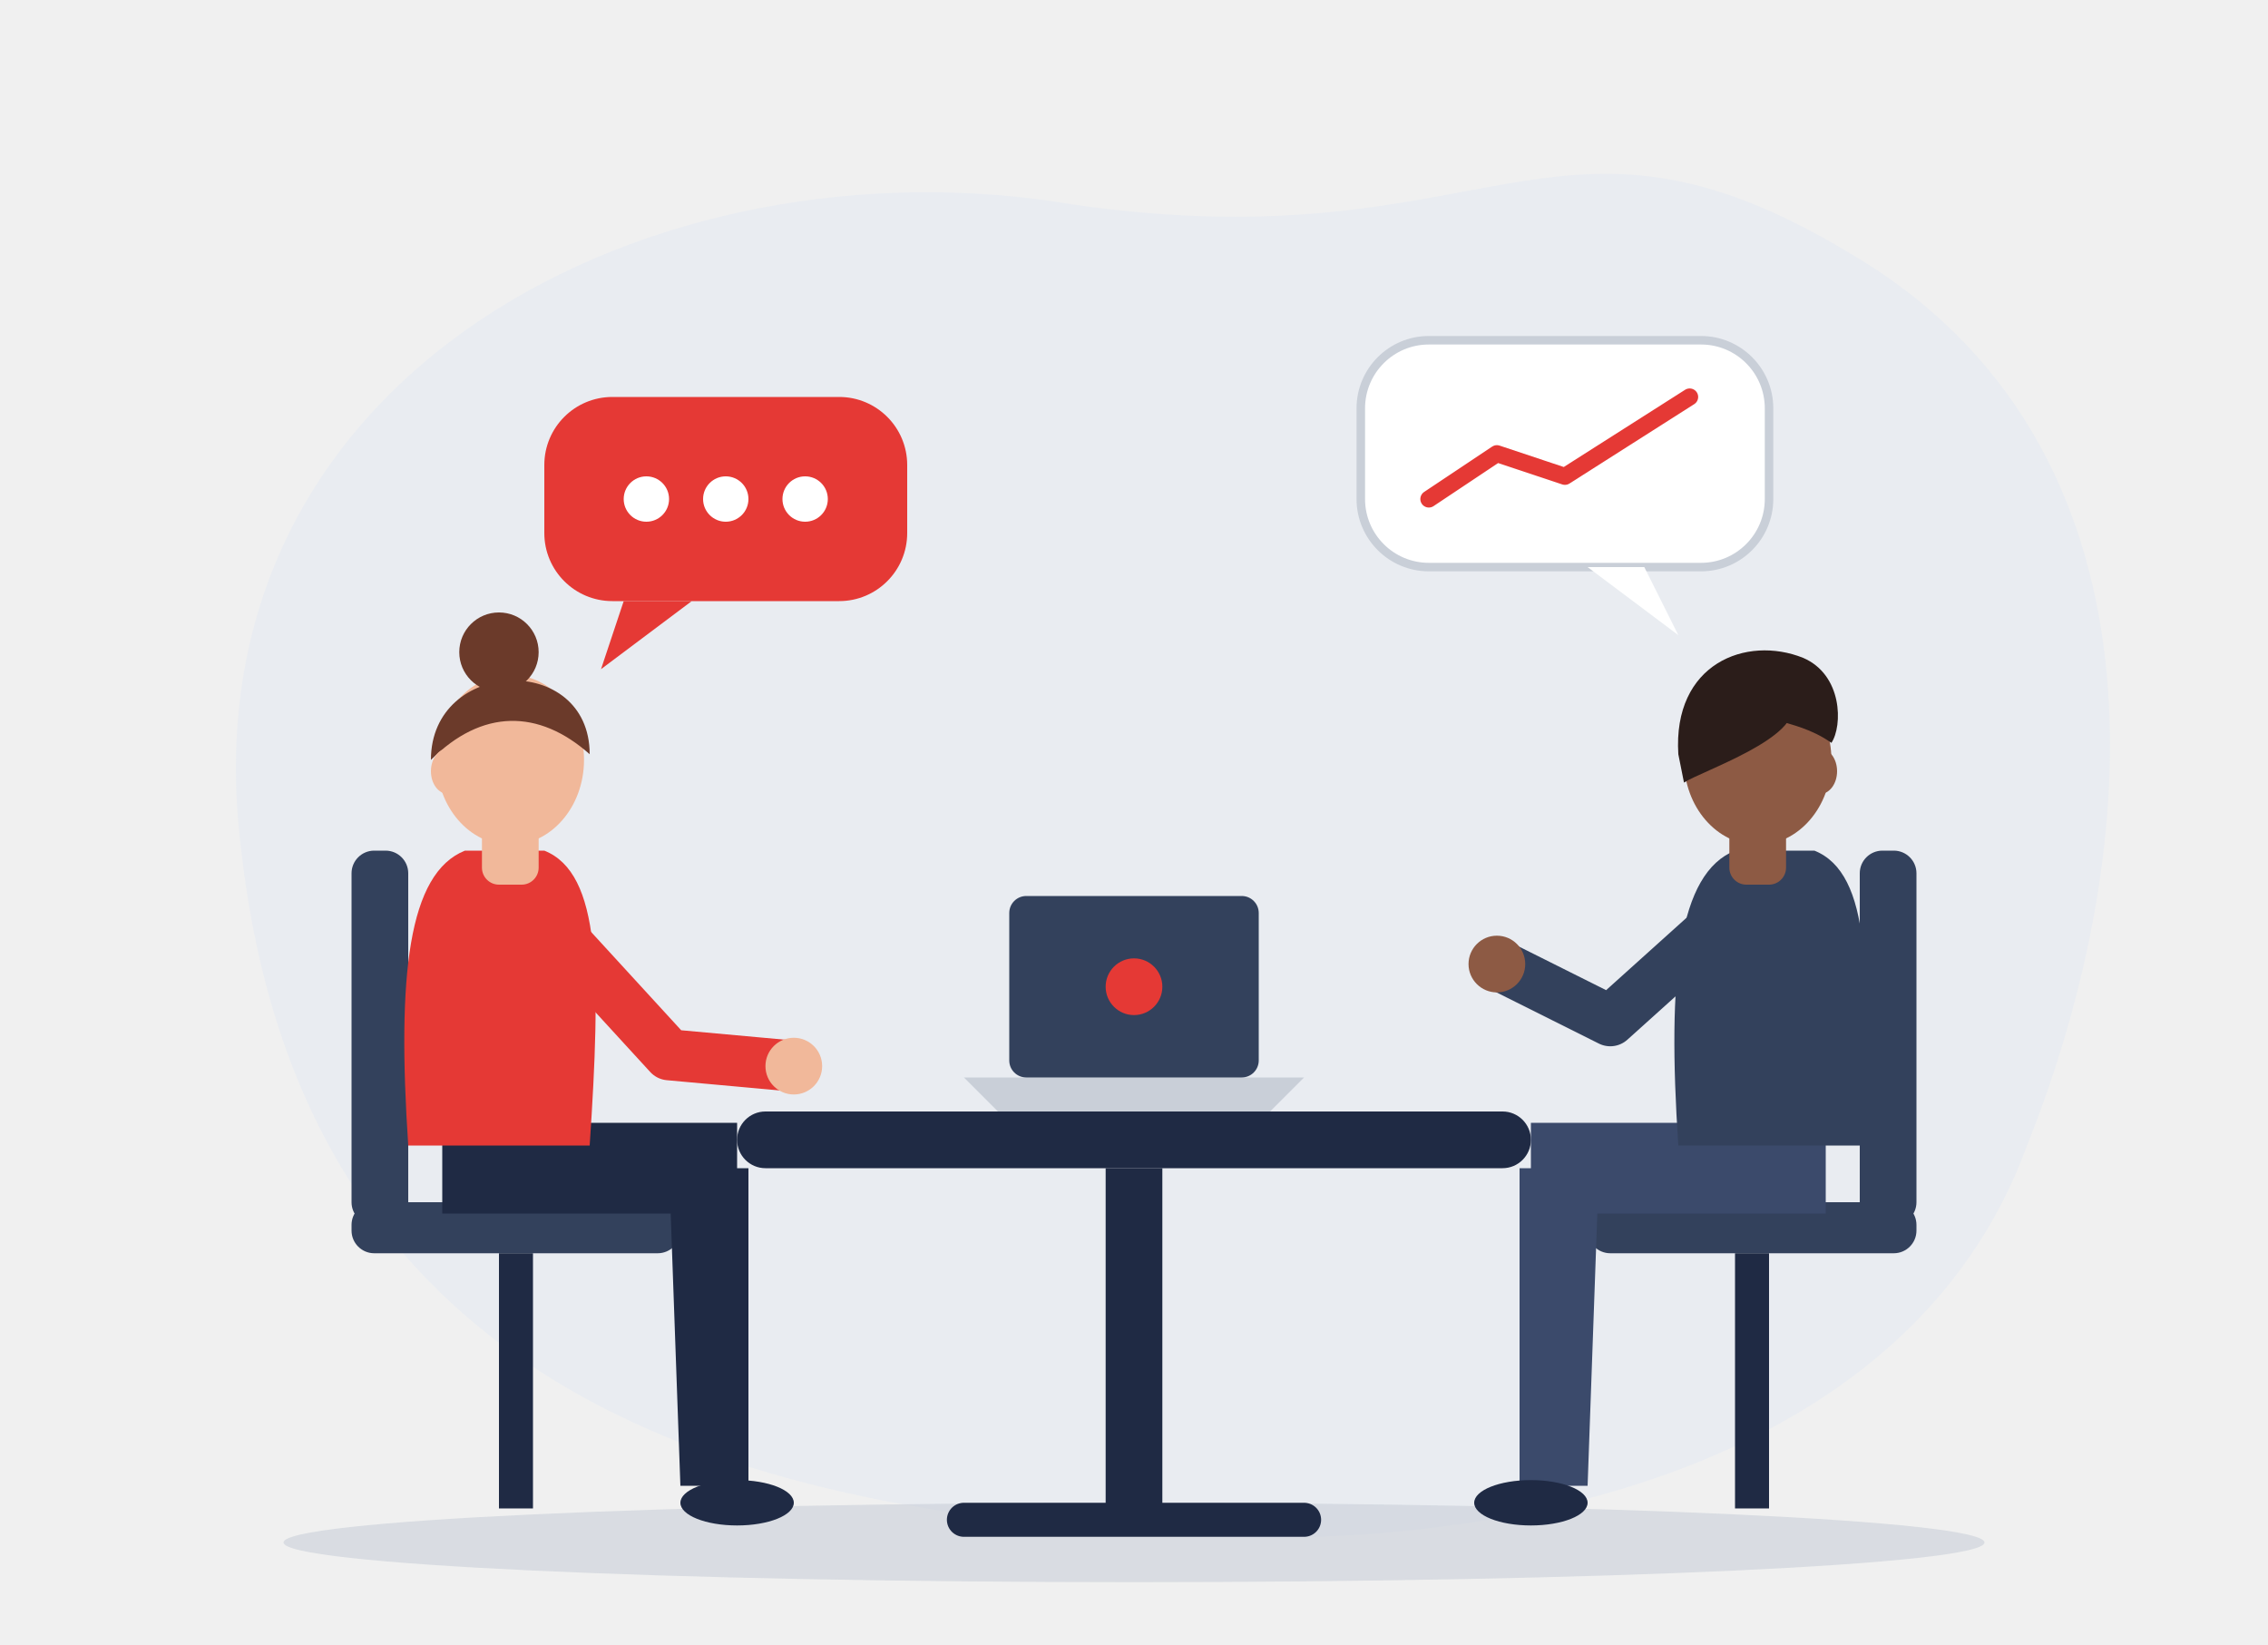
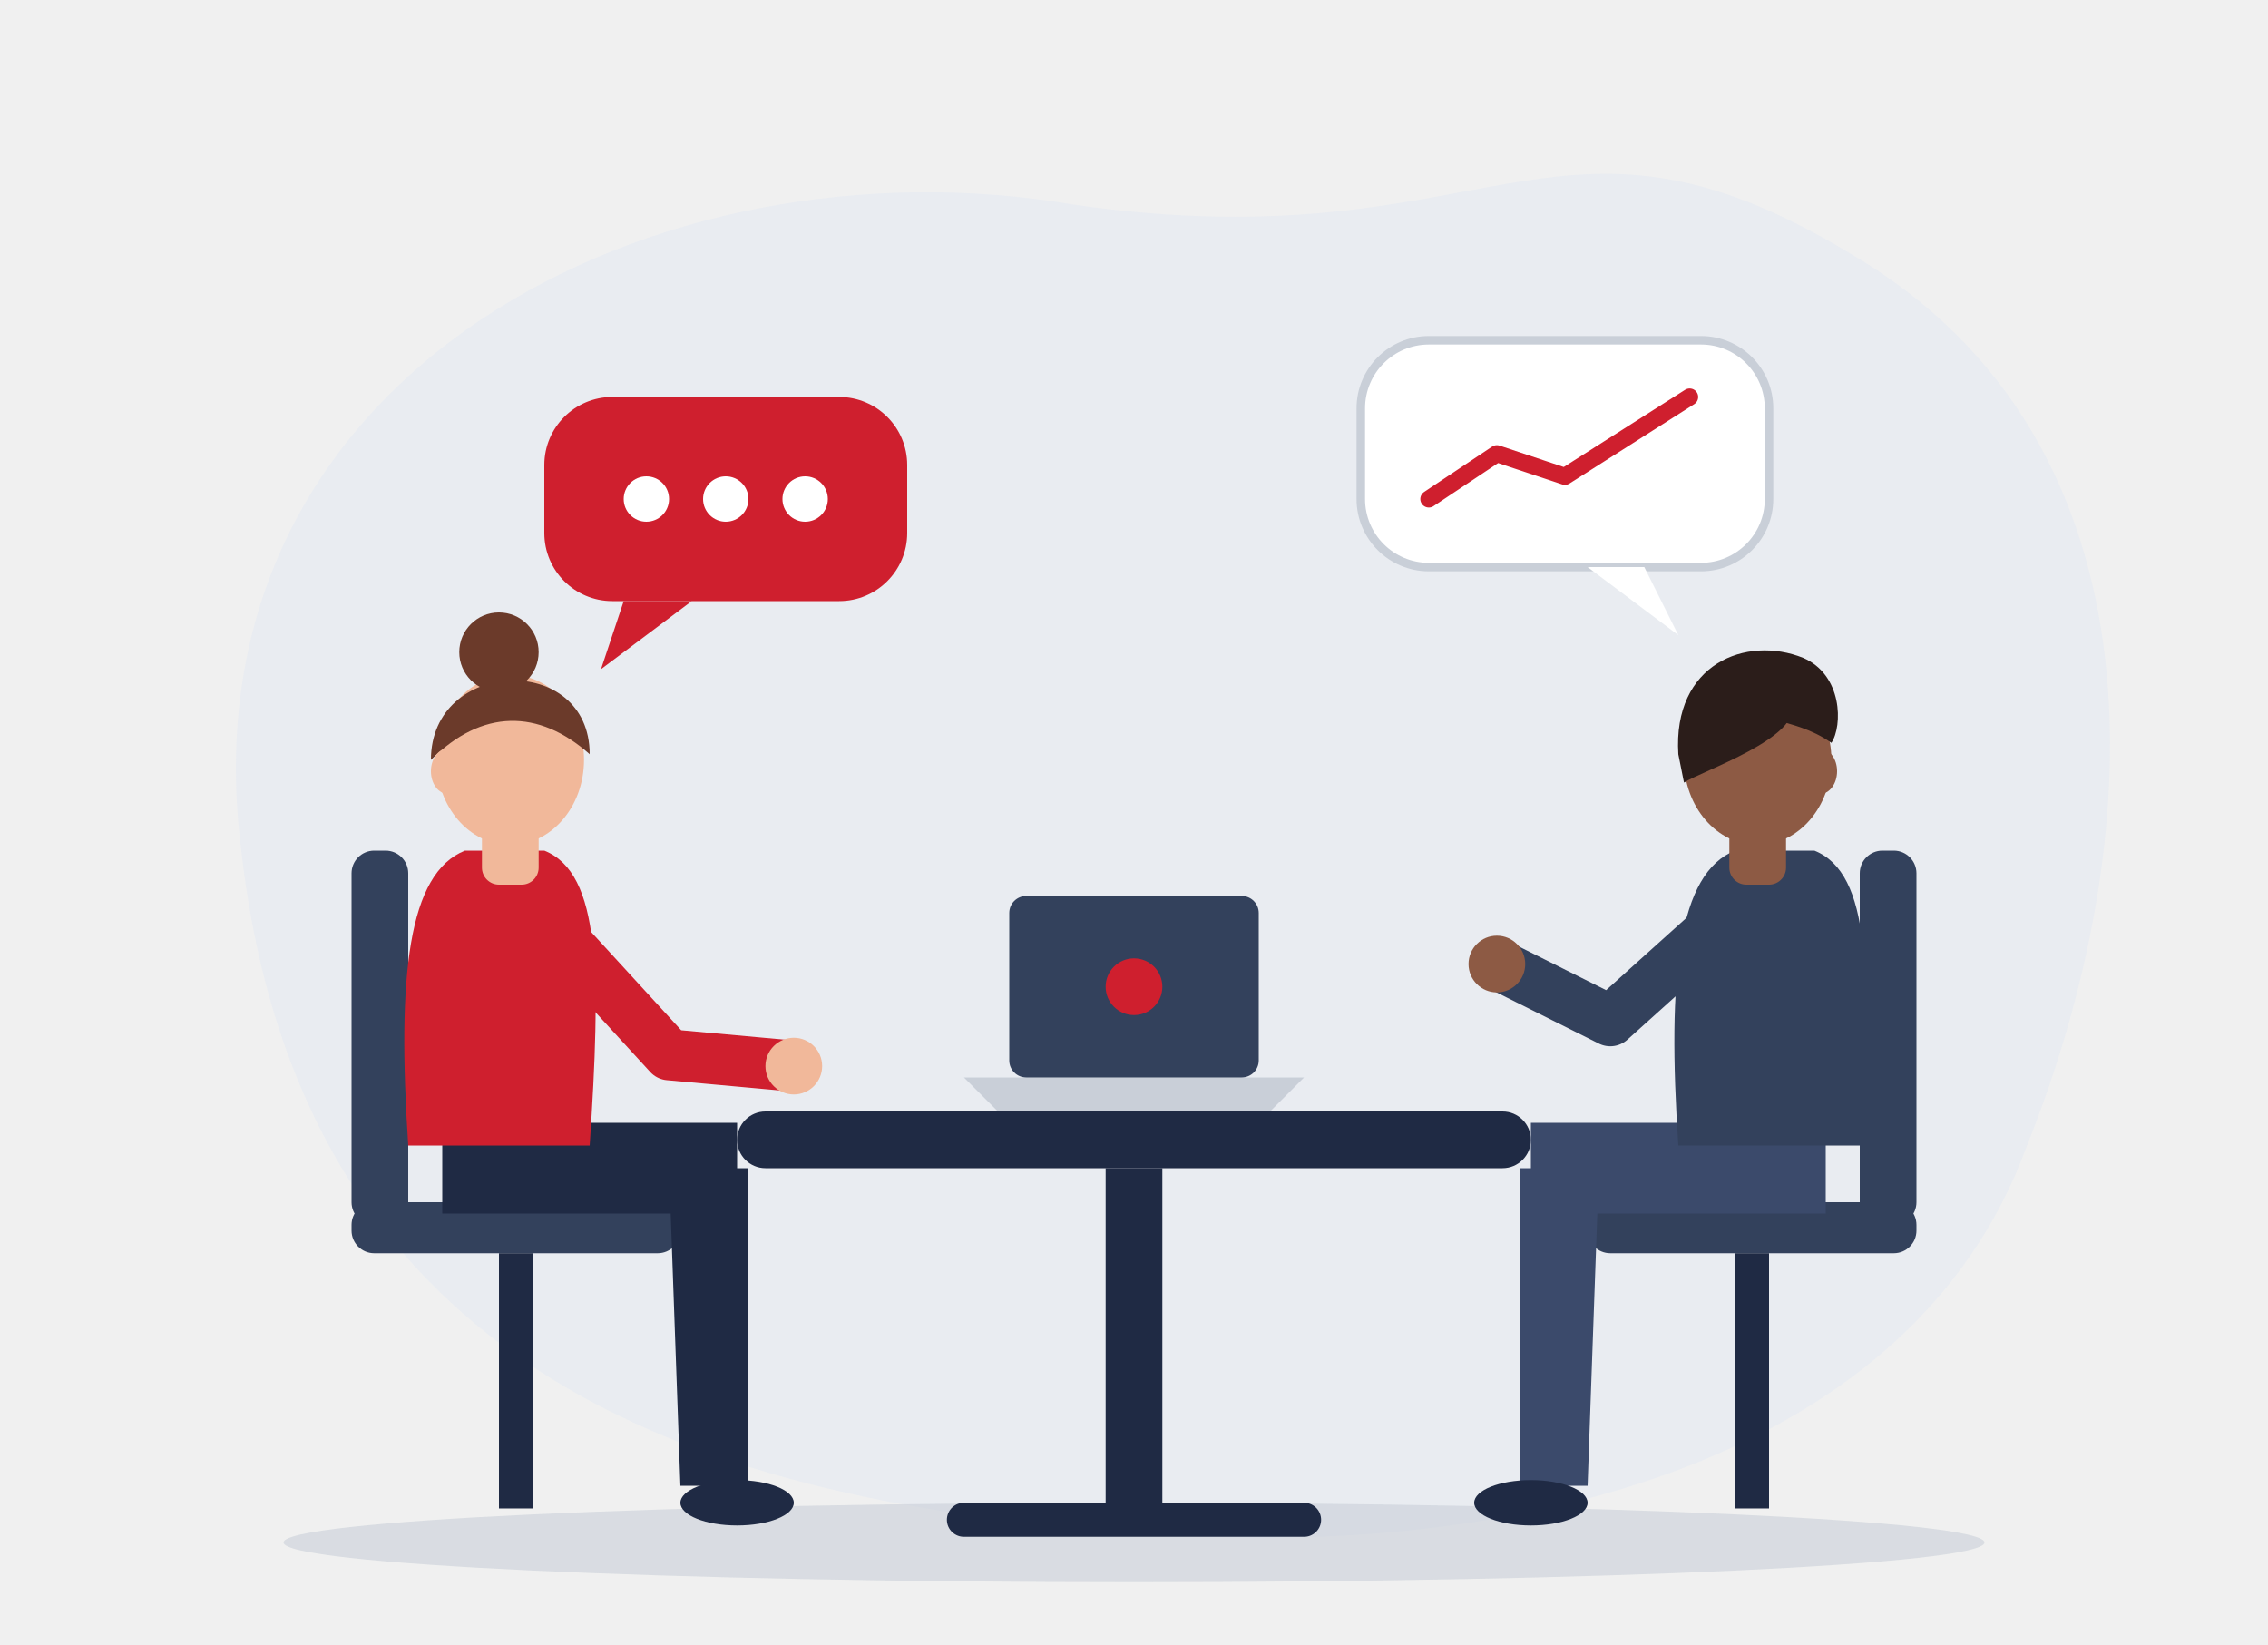
<svg xmlns="http://www.w3.org/2000/svg" viewBox="0 0 400 290" fill="none">
  <path transform="translate(200,160) scale(1.05)" fill="#E9ECF1" d="M-150,-10 C-160,-90 -80,-130 -10,-118 C60,-108 70,-140 120,-110 C175,-78 170,-10 150,40 C130,95 60,110 0,105 C-70,100 -140,80 -150,-10 Z" />
  <ellipse cx="200" cy="272" rx="150" ry="7" fill="#C9CFD8" opacity=".6" />
  <rect x="130" y="196" width="140" height="10" rx="5" fill="#1F2A44" />
  <rect x="195" y="206" width="10" height="62" fill="#1F2A44" />
  <path d="M170,268 L230,268" stroke="#1F2A44" stroke-width="6" stroke-linecap="round" />
  <path d="M176,196 L224,196 L230,190 L170,190 Z" fill="#C9CFD8" />
  <rect x="178" y="158" width="44" height="32" rx="3" fill="#33415C" />
-   <circle cx="200" cy="174" r="5" fill="#E53935" />
+   <circle cx="200" cy="174" r="5" fill="#CF1F2E" />
  <rect x="62" y="150" width="10" height="66" rx="4" fill="#33415C" />
  <rect x="62" y="212" width="58" height="9" rx="4" fill="#33415C" />
  <rect x="88" y="221" width="6" height="45" fill="#1F2A44" />
  <rect x="328" y="150" width="10" height="66" rx="4" fill="#33415C" />
  <rect x="280" y="212" width="58" height="9" rx="4" fill="#33415C" />
  <rect x="306" y="221" width="6" height="45" fill="#1F2A44" />
  <path fill="#1F2A44" d="M78,198 L130,198 L130,214 L78,214 Z" />
  <path fill="#1F2A44" d="M118,206 L132,206 L132,262 L120,262 Z" />
  <ellipse cx="130" cy="265" rx="10" ry="4" fill="#1F2A44" />
-   <path fill="#E53935" d="M72,202 C70,172 72,154 82,150 L96,150 C106,154 106,172 104,202 Z" />
+   <path fill="#CF1F2E" d="M72,202 C70,172 72,154 82,150 L96,150 C106,154 106,172 104,202 Z" />
  <rect x="85" y="144" width="10" height="12" rx="3" fill="#F1B89A" />
  <ellipse cx="90" cy="134" rx="13" ry="15" fill="#F1B89A" />
  <circle cx="88" cy="115" r="7" fill="#6B3A2A" />
  <path fill="#6B3A2A" d="M76,134 C76,116 104,115 104,133 C95,125 85,125 76,134 Z" />
  <ellipse cx="79" cy="136" rx="3" ry="4" fill="#F1B89A" />
-   <path stroke="#E53935" stroke-width="9" stroke-linecap="round" stroke-linejoin="round" fill="none" d="M96,162 L118,186 L140,188" />
+   <path stroke="#CF1F2E" stroke-width="9" stroke-linecap="round" stroke-linejoin="round" fill="none" d="M96,162 L118,186 L140,188" />
  <circle cx="140" cy="188" r="5" fill="#F1B89A" />
  <path fill="#3B4A6B" d="M322,198 L270,198 L270,214 L322,214 Z" />
  <path fill="#3B4A6B" d="M282,206 L268,206 L268,262 L280,262 Z" />
  <ellipse cx="270" cy="265" rx="10" ry="4" fill="#1F2A44" />
  <path fill="#33415C" d="M296,202 C294,172 296,154 306,150 L320,150 C330,154 330,172 328,202 Z" />
  <rect x="305" y="144" width="10" height="12" rx="3" fill="#8D5A44" />
  <ellipse cx="310" cy="134" rx="13" ry="15" fill="#8D5A44" />
  <path fill="#2B1D1A" d="M296,133 C295,117 308,112 318,116 C325,119 325,128 323,131 C316,126 308,128 316,124 C318,130 300,136 297,138 Z" />
  <ellipse cx="321" cy="136" rx="3" ry="4" fill="#8D5A44" />
  <path stroke="#33415C" stroke-width="9" stroke-linecap="round" stroke-linejoin="round" fill="none" d="M304,162 L284,180 L264,170" />
  <circle cx="264" cy="170" r="5" fill="#8D5A44" />
-   <rect x="96" y="70" width="64" height="36" rx="12" fill="#E53935" />
-   <path d="M110,106 L106,118 L122,106 Z" fill="#E53935" />
+   <rect x="96" y="70" width="64" height="36" rx="12" fill="#CF1F2E" />
+   <path d="M110,106 L106,118 L122,106 Z" fill="#CF1F2E" />
  <circle cx="114" cy="88" r="4" fill="#FFFFFF" />
  <circle cx="128" cy="88" r="4" fill="#FFFFFF" />
  <circle cx="142" cy="88" r="4" fill="#FFFFFF" />
  <rect x="240" y="60" width="72" height="40" rx="12" fill="#FFFFFF" stroke="#C9CFD8" stroke-width="1.5" />
  <path d="M290,100 L296,112 L280,100 Z" fill="#FFFFFF" />
-   <polyline points="252,88 264,80 276,84 298,70" stroke="#E53935" stroke-width="3" fill="none" stroke-linecap="round" stroke-linejoin="round" />
+   <polyline points="252,88 264,80 276,84 298,70" stroke="#CF1F2E" stroke-width="3" fill="none" stroke-linecap="round" stroke-linejoin="round" />
</svg>
